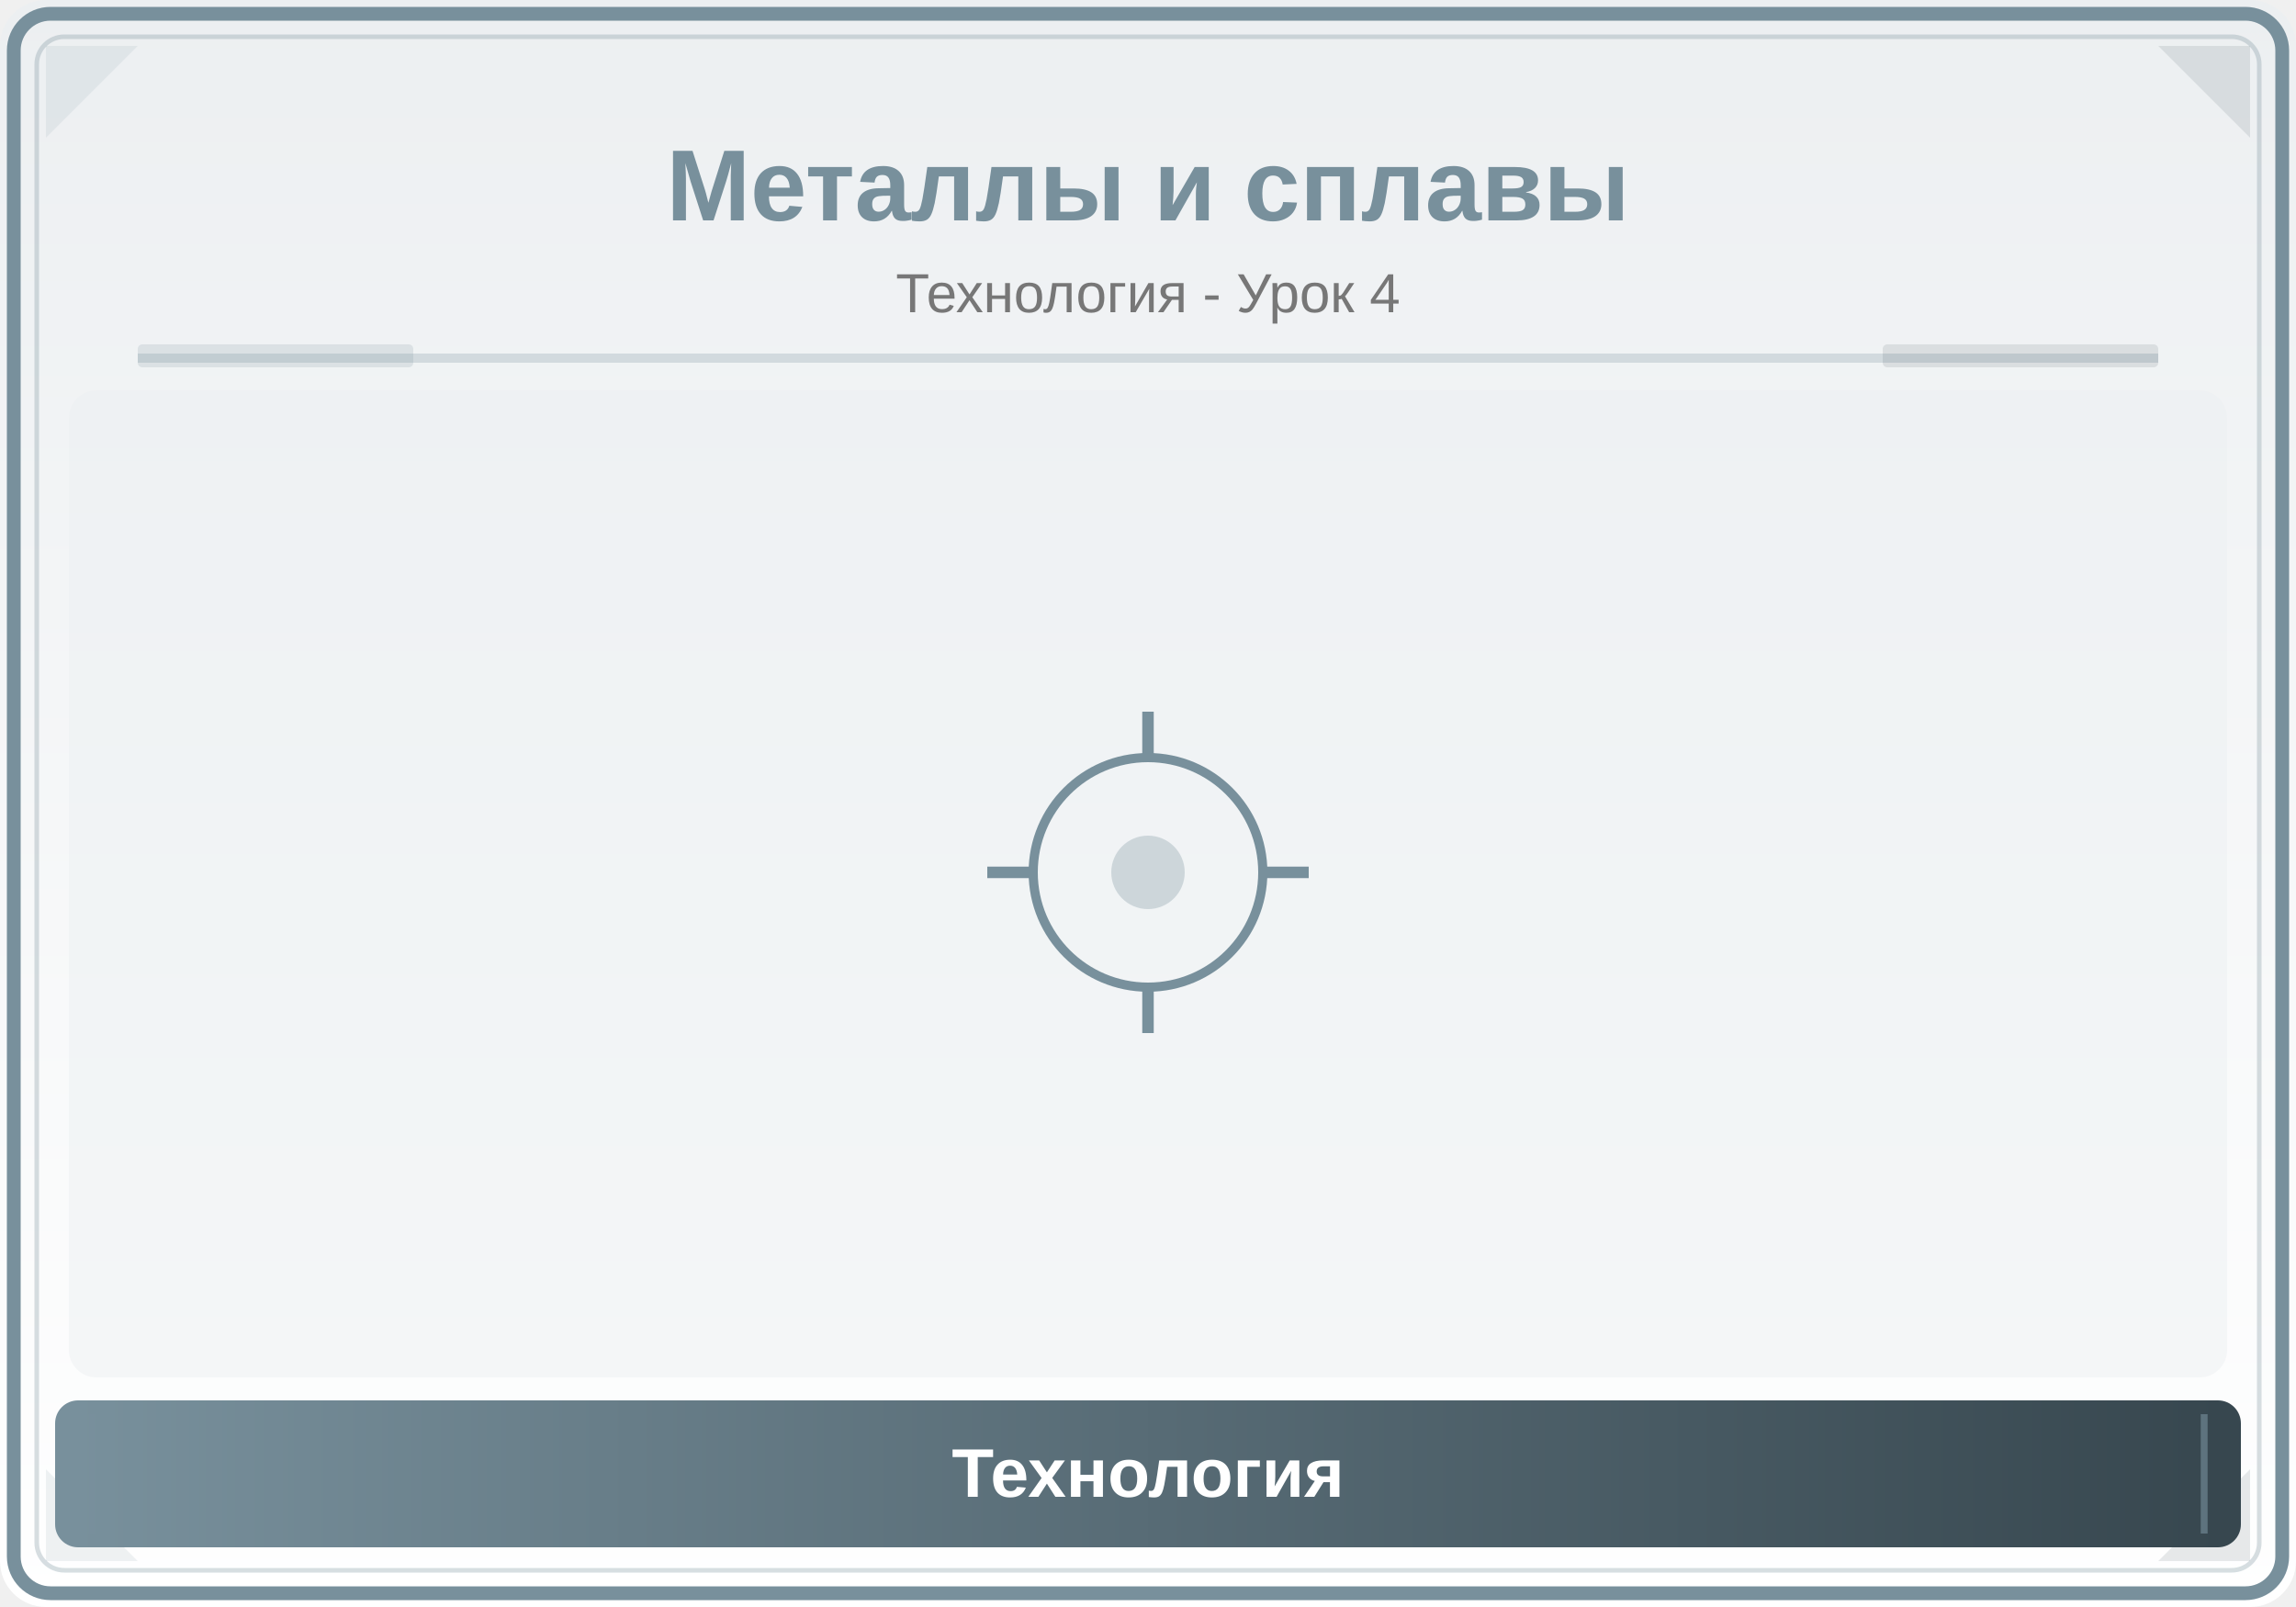
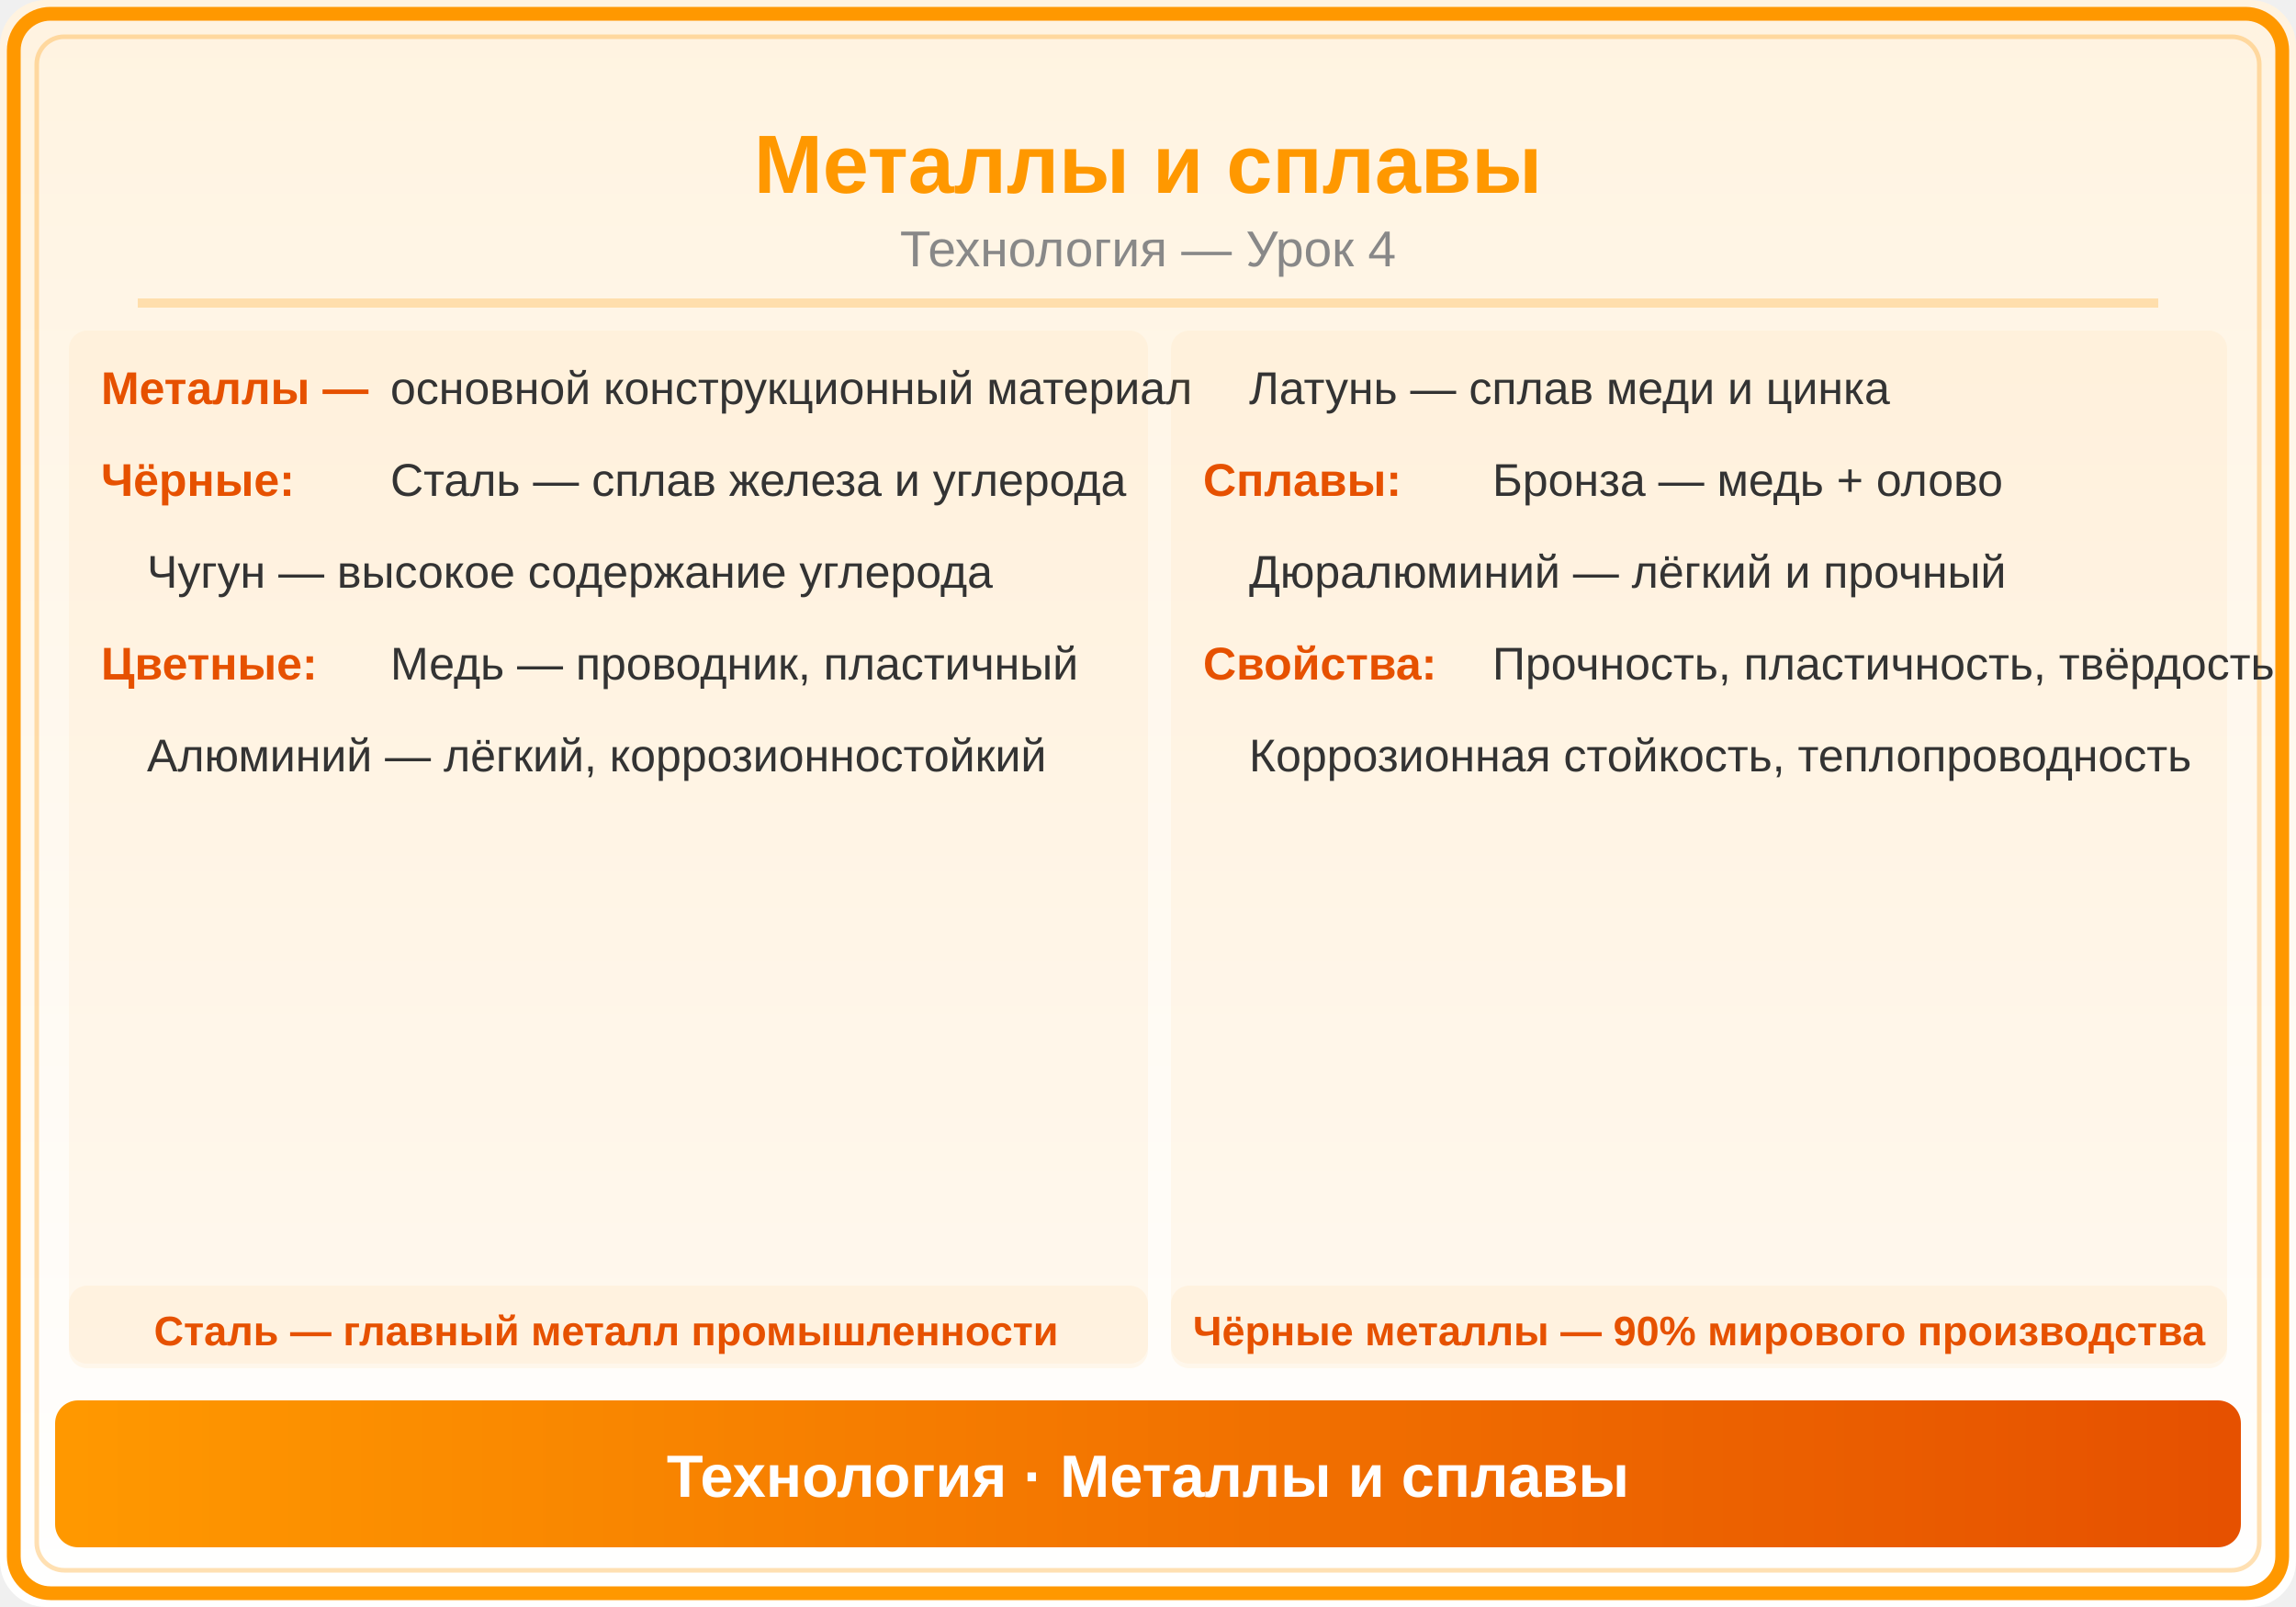
<svg xmlns="http://www.w3.org/2000/svg" viewBox="0 0 500 350">
  <defs>
    <linearGradient id="bg" x1="0" y1="0" x2="0" y2="1">
-       <stop offset="0%" stop-color="#ECEFF1" />
-       <stop offset="100%" stop-color="#FFFFFF" />
+       <stop offset="0%" stop-color="#FFF3E0" />
+       <stop offset="100%" stop-color="#FFF" />
    </linearGradient>
-     <linearGradient id="panel" x1="0" y1="0" x2="1" y2="0">
-       <stop offset="0%" stop-color="#78909C" />
-       <stop offset="100%" stop-color="#37474F" />
+     <linearGradient id="hdr" x1="0" y1="0" x2="1" y2="0">
+       <stop offset="0%" stop-color="#FF9800" />
+       <stop offset="100%" stop-color="#E65100" />
    </linearGradient>
  </defs>
  <rect width="500" height="350" fill="url(#bg)" rx="10" />
-   <rect x="3" y="3" width="494" height="344" rx="8" fill="none" stroke="#78909C" stroke-width="3" />
-   <rect x="8" y="8" width="484" height="334" rx="6" fill="none" stroke="#78909C" stroke-width="1" opacity="0.3" />
-   <polygon points="10,10 30,10 10,30" fill="#78909C" opacity="0.12" />
-   <polygon points="490,10 470,10 490,30" fill="#37474F" opacity="0.12" />
-   <polygon points="10,340 30,340 10,320" fill="#78909C" opacity="0.12" />
-   <polygon points="490,340 470,340 490,320" fill="#37474F" opacity="0.12" />
-   <text x="250" y="48" font-family="Arial,sans-serif" font-size="22" font-weight="bold" fill="#78909C" text-anchor="middle">Металлы и сплавы</text>
-   <text x="250" y="68" font-family="Arial,sans-serif" font-size="12" fill="#777" text-anchor="middle">Технология - Урок 4</text>
-   <line x1="30" y1="78" x2="470" y2="78" stroke="#78909C" stroke-width="2" opacity="0.25" />
-   <rect x="30" y="75" width="60" height="5" fill="#78909C" opacity="0.18" rx="1" />
-   <rect x="410" y="75" width="60" height="5" fill="#37474F" opacity="0.12" rx="1" />
-   <clipPath id="ill">
-     <rect x="15" y="85" width="470" height="215" rx="6" />
-   </clipPath>
-   <g clip-path="url(#ill)">
-     <rect x="15" y="85" width="470" height="215" fill="#ECEFF1" opacity="0.5" />
-     <circle cx="250" cy="190" r="25" fill="none" stroke="#78909C" stroke-width="2" />
-     <circle cx="250" cy="190" r="8" fill="#78909C" opacity="0.3" />
-     <line x1="250" y1="165" x2="250" y2="155" stroke="#78909C" stroke-width="2.5" />
-     <line x1="275" y1="190" x2="285" y2="190" stroke="#78909C" stroke-width="2.5" />
-     <line x1="250" y1="215" x2="250" y2="225" stroke="#78909C" stroke-width="2.5" />
-     <line x1="225" y1="190" x2="215" y2="190" stroke="#78909C" stroke-width="2.5" />
-   </g>
-   <rect x="12" y="305" width="476" height="32" rx="5" fill="url(#panel)" />
-   <line x1="20" y1="308" x2="20" y2="334" stroke="#78909C" stroke-width="1.5" opacity="0.6" />
-   <line x1="480" y1="308" x2="480" y2="334" stroke="#78909C" stroke-width="1.5" opacity="0.6" />
-   <text x="250" y="326" font-family="Arial,sans-serif" font-size="15" text-anchor="middle" fill="white" font-weight="bold">Технология</text>
+   <rect x="3" y="3" width="494" height="344" rx="8" fill="none" stroke="#FF9800" stroke-width="3" />
+   <rect x="8" y="8" width="484" height="334" rx="6" fill="none" stroke="#FF9800" stroke-width="1" opacity="0.3" />
+   <text x="250" y="42" font-family="Arial,sans-serif" font-size="18" font-weight="bold" fill="#FF9800" text-anchor="middle">Металлы и сплавы</text>
+   <text x="250" y="58" font-family="Arial,sans-serif" font-size="11" fill="#888" text-anchor="middle">Технология — Урок 4</text>
+   <line x1="30" y1="66" x2="470" y2="66" stroke="#FF9800" stroke-width="2" opacity="0.25" />
+   <rect x="15" y="72" width="235" height="225" rx="4" fill="#FF9800" opacity="0.05" />
+   <text x="22" y="88" font-family="Arial,sans-serif" font-size="10" fill="#E65100" font-weight="bold">Металлы —</text>
+   <text x="85" y="88" font-family="Arial,sans-serif" font-size="10" fill="#333">основной конструкционный материал</text>
+   <text x="22" y="108" font-family="Arial,sans-serif" font-size="10" fill="#E65100" font-weight="bold">Чёрные:</text>
+   <text x="85" y="108" font-family="Arial,sans-serif" font-size="10" fill="#333">Сталь — сплав железа и углерода</text>
+   <text x="32" y="128" font-family="Arial,sans-serif" font-size="10" fill="#333">Чугун — высокое содержание углерода</text>
+   <text x="22" y="148" font-family="Arial,sans-serif" font-size="10" fill="#E65100" font-weight="bold">Цветные:</text>
+   <text x="85" y="148" font-family="Arial,sans-serif" font-size="10" fill="#333">Медь — проводник, пластичный</text>
+   <text x="32" y="168" font-family="Arial,sans-serif" font-size="10" fill="#333">Алюминий — лёгкий, коррозионностойкий</text>
+   <rect x="255" y="72" width="230" height="225" rx="4" fill="#FF9800" opacity="0.05" />
+   <text x="272" y="88" font-family="Arial,sans-serif" font-size="10" fill="#333">Латунь — сплав меди и цинка</text>
+   <text x="262" y="108" font-family="Arial,sans-serif" font-size="10" fill="#E65100" font-weight="bold">Сплавы:</text>
+   <text x="325" y="108" font-family="Arial,sans-serif" font-size="10" fill="#333">Бронза — медь + олово</text>
+   <text x="272" y="128" font-family="Arial,sans-serif" font-size="10" fill="#333">Дюралюминий — лёгкий и прочный</text>
+   <text x="262" y="148" font-family="Arial,sans-serif" font-size="10" fill="#E65100" font-weight="bold">Свойства:</text>
+   <text x="325" y="148" font-family="Arial,sans-serif" font-size="10" fill="#333">Прочность, пластичность, твёрдость</text>
+   <text x="272" y="168" font-family="Arial,sans-serif" font-size="10" fill="#333">Коррозионная стойкость, теплопроводность</text>
+   <rect x="15" y="280" width="235" height="18" rx="4" fill="#FF9800" opacity="0.06" />
+   <text x="132" y="293" font-family="Arial,sans-serif" font-size="9" fill="#E65100" text-anchor="middle" font-weight="bold">Сталь — главный металл промышленности</text>
+   <rect x="255" y="280" width="230" height="18" rx="4" fill="#FF9800" opacity="0.06" />
+   <text x="370" y="293" font-family="Arial,sans-serif" font-size="9" fill="#E65100" text-anchor="middle" font-weight="bold">Чёрные металлы — 90% мирового производства</text>
+   <rect x="12" y="305" width="476" height="32" rx="5" fill="url(#hdr)" />
+   <text x="250" y="326" font-family="Arial,sans-serif" font-size="13" text-anchor="middle" fill="white" font-weight="bold">Технология · Металлы и сплавы</text>
</svg>
